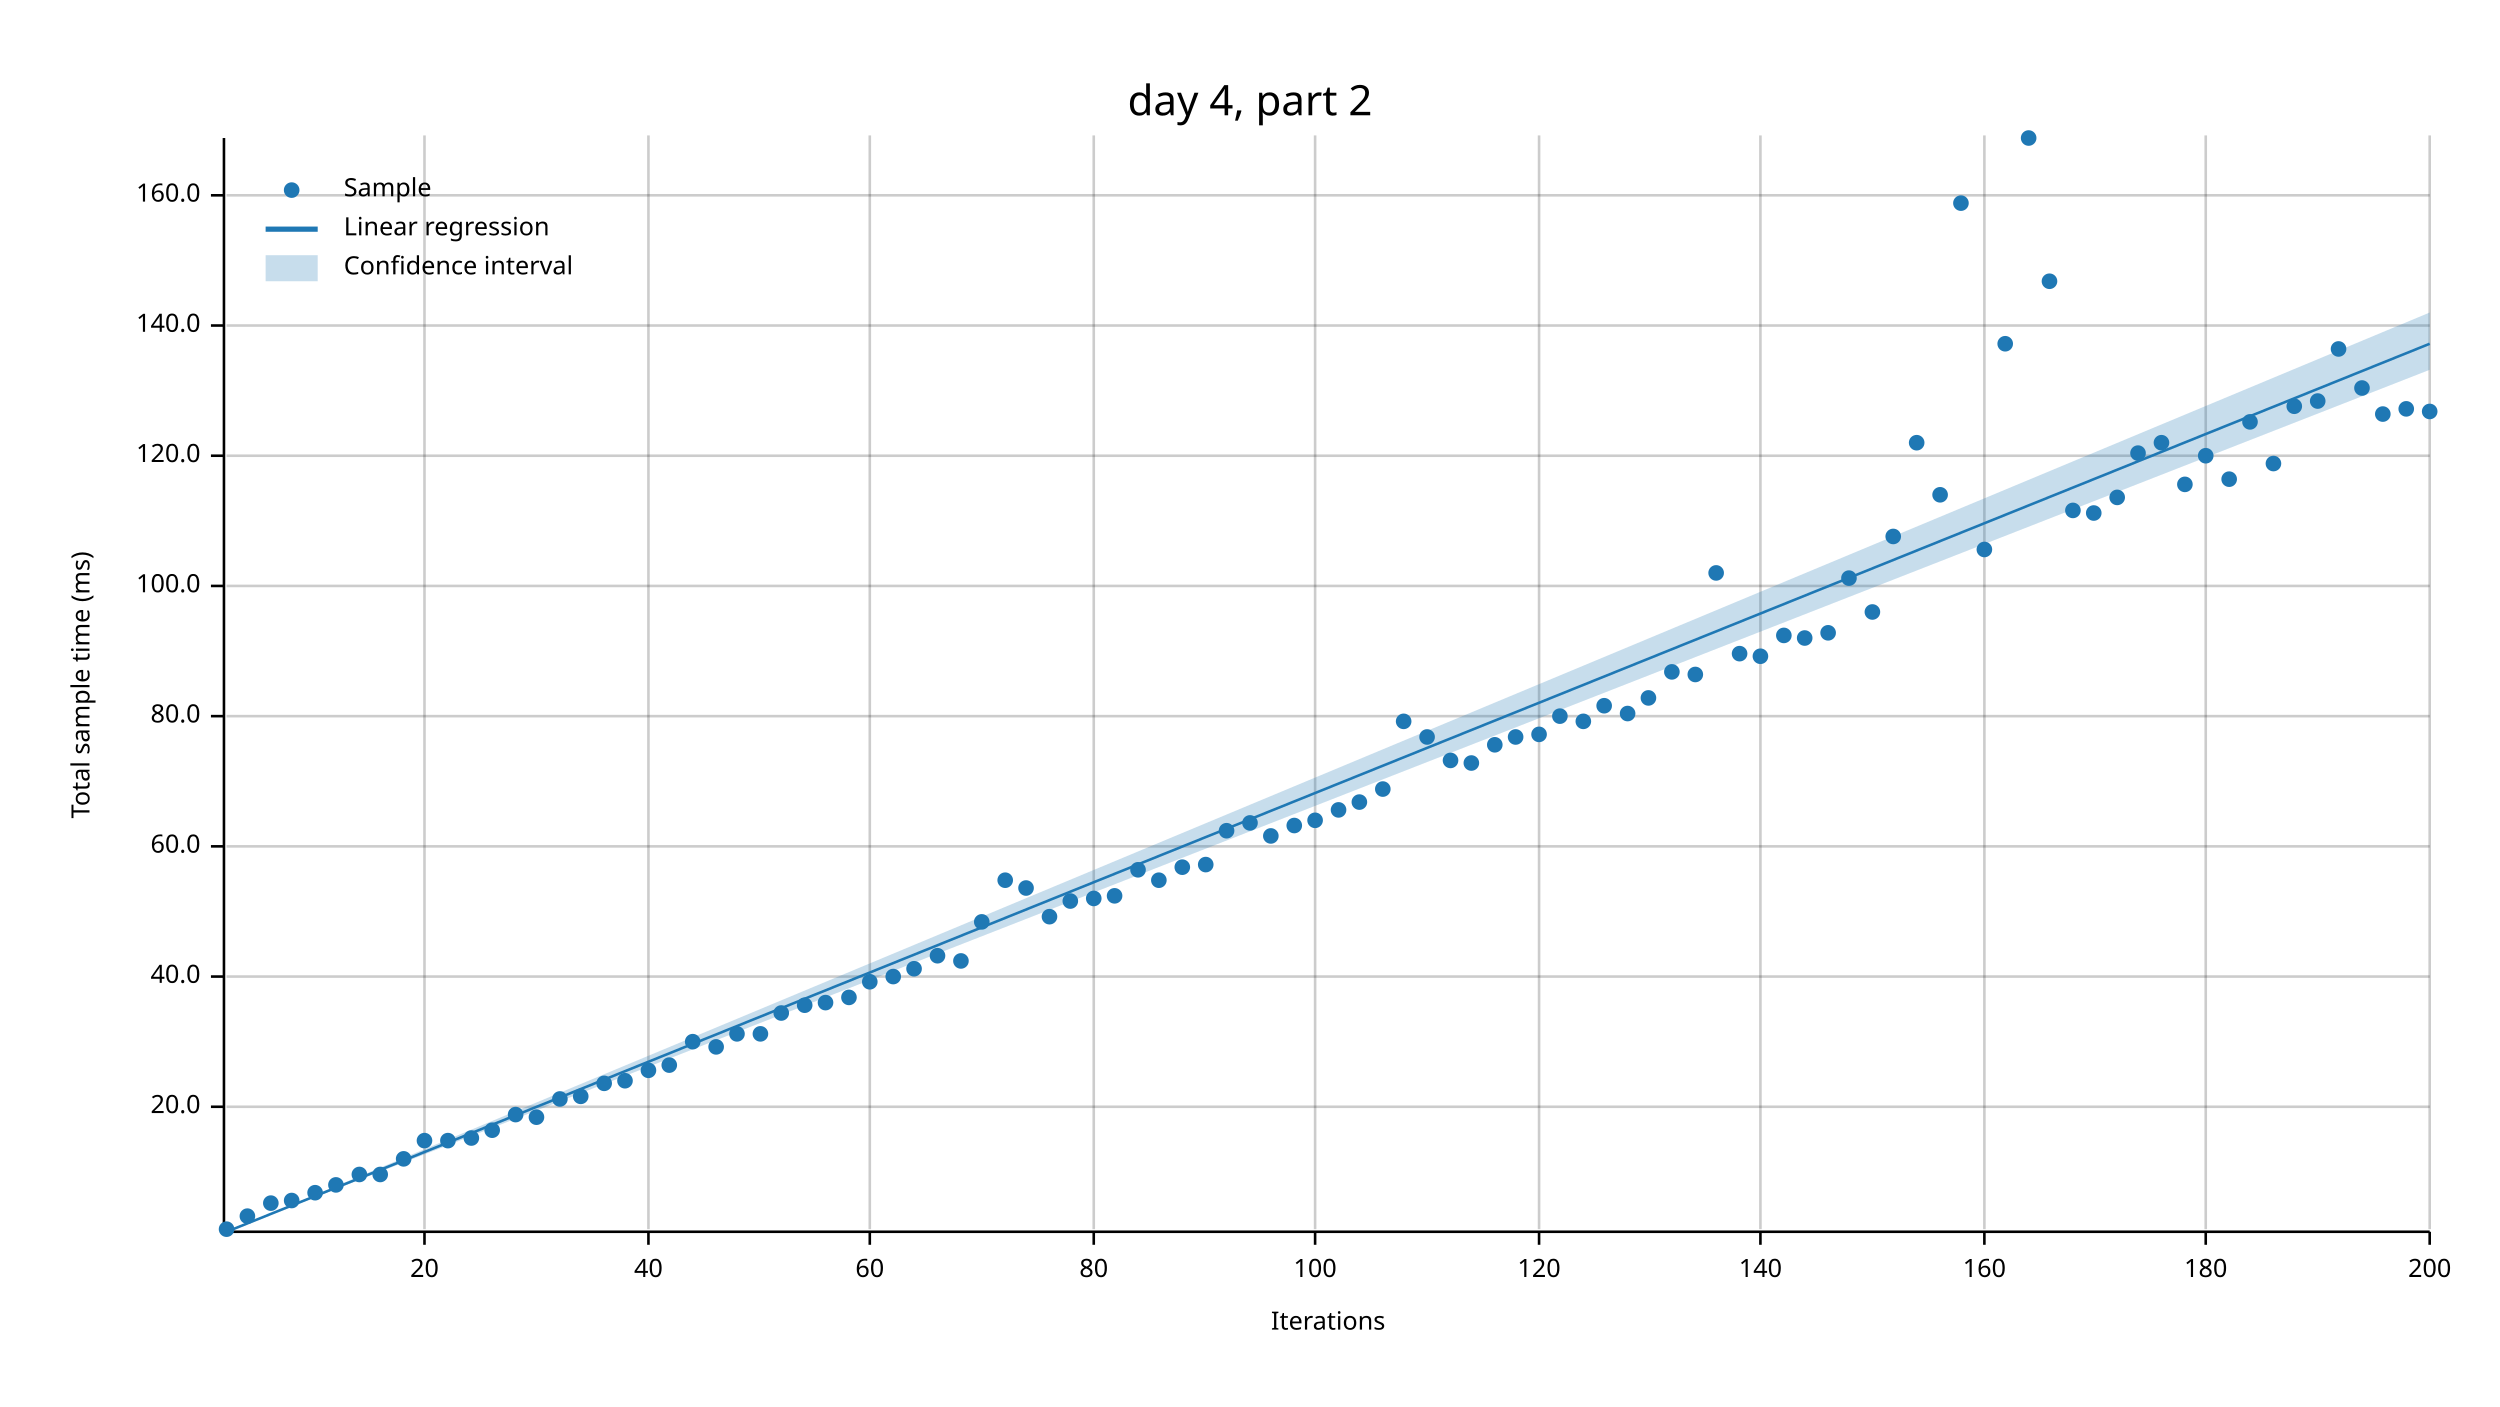
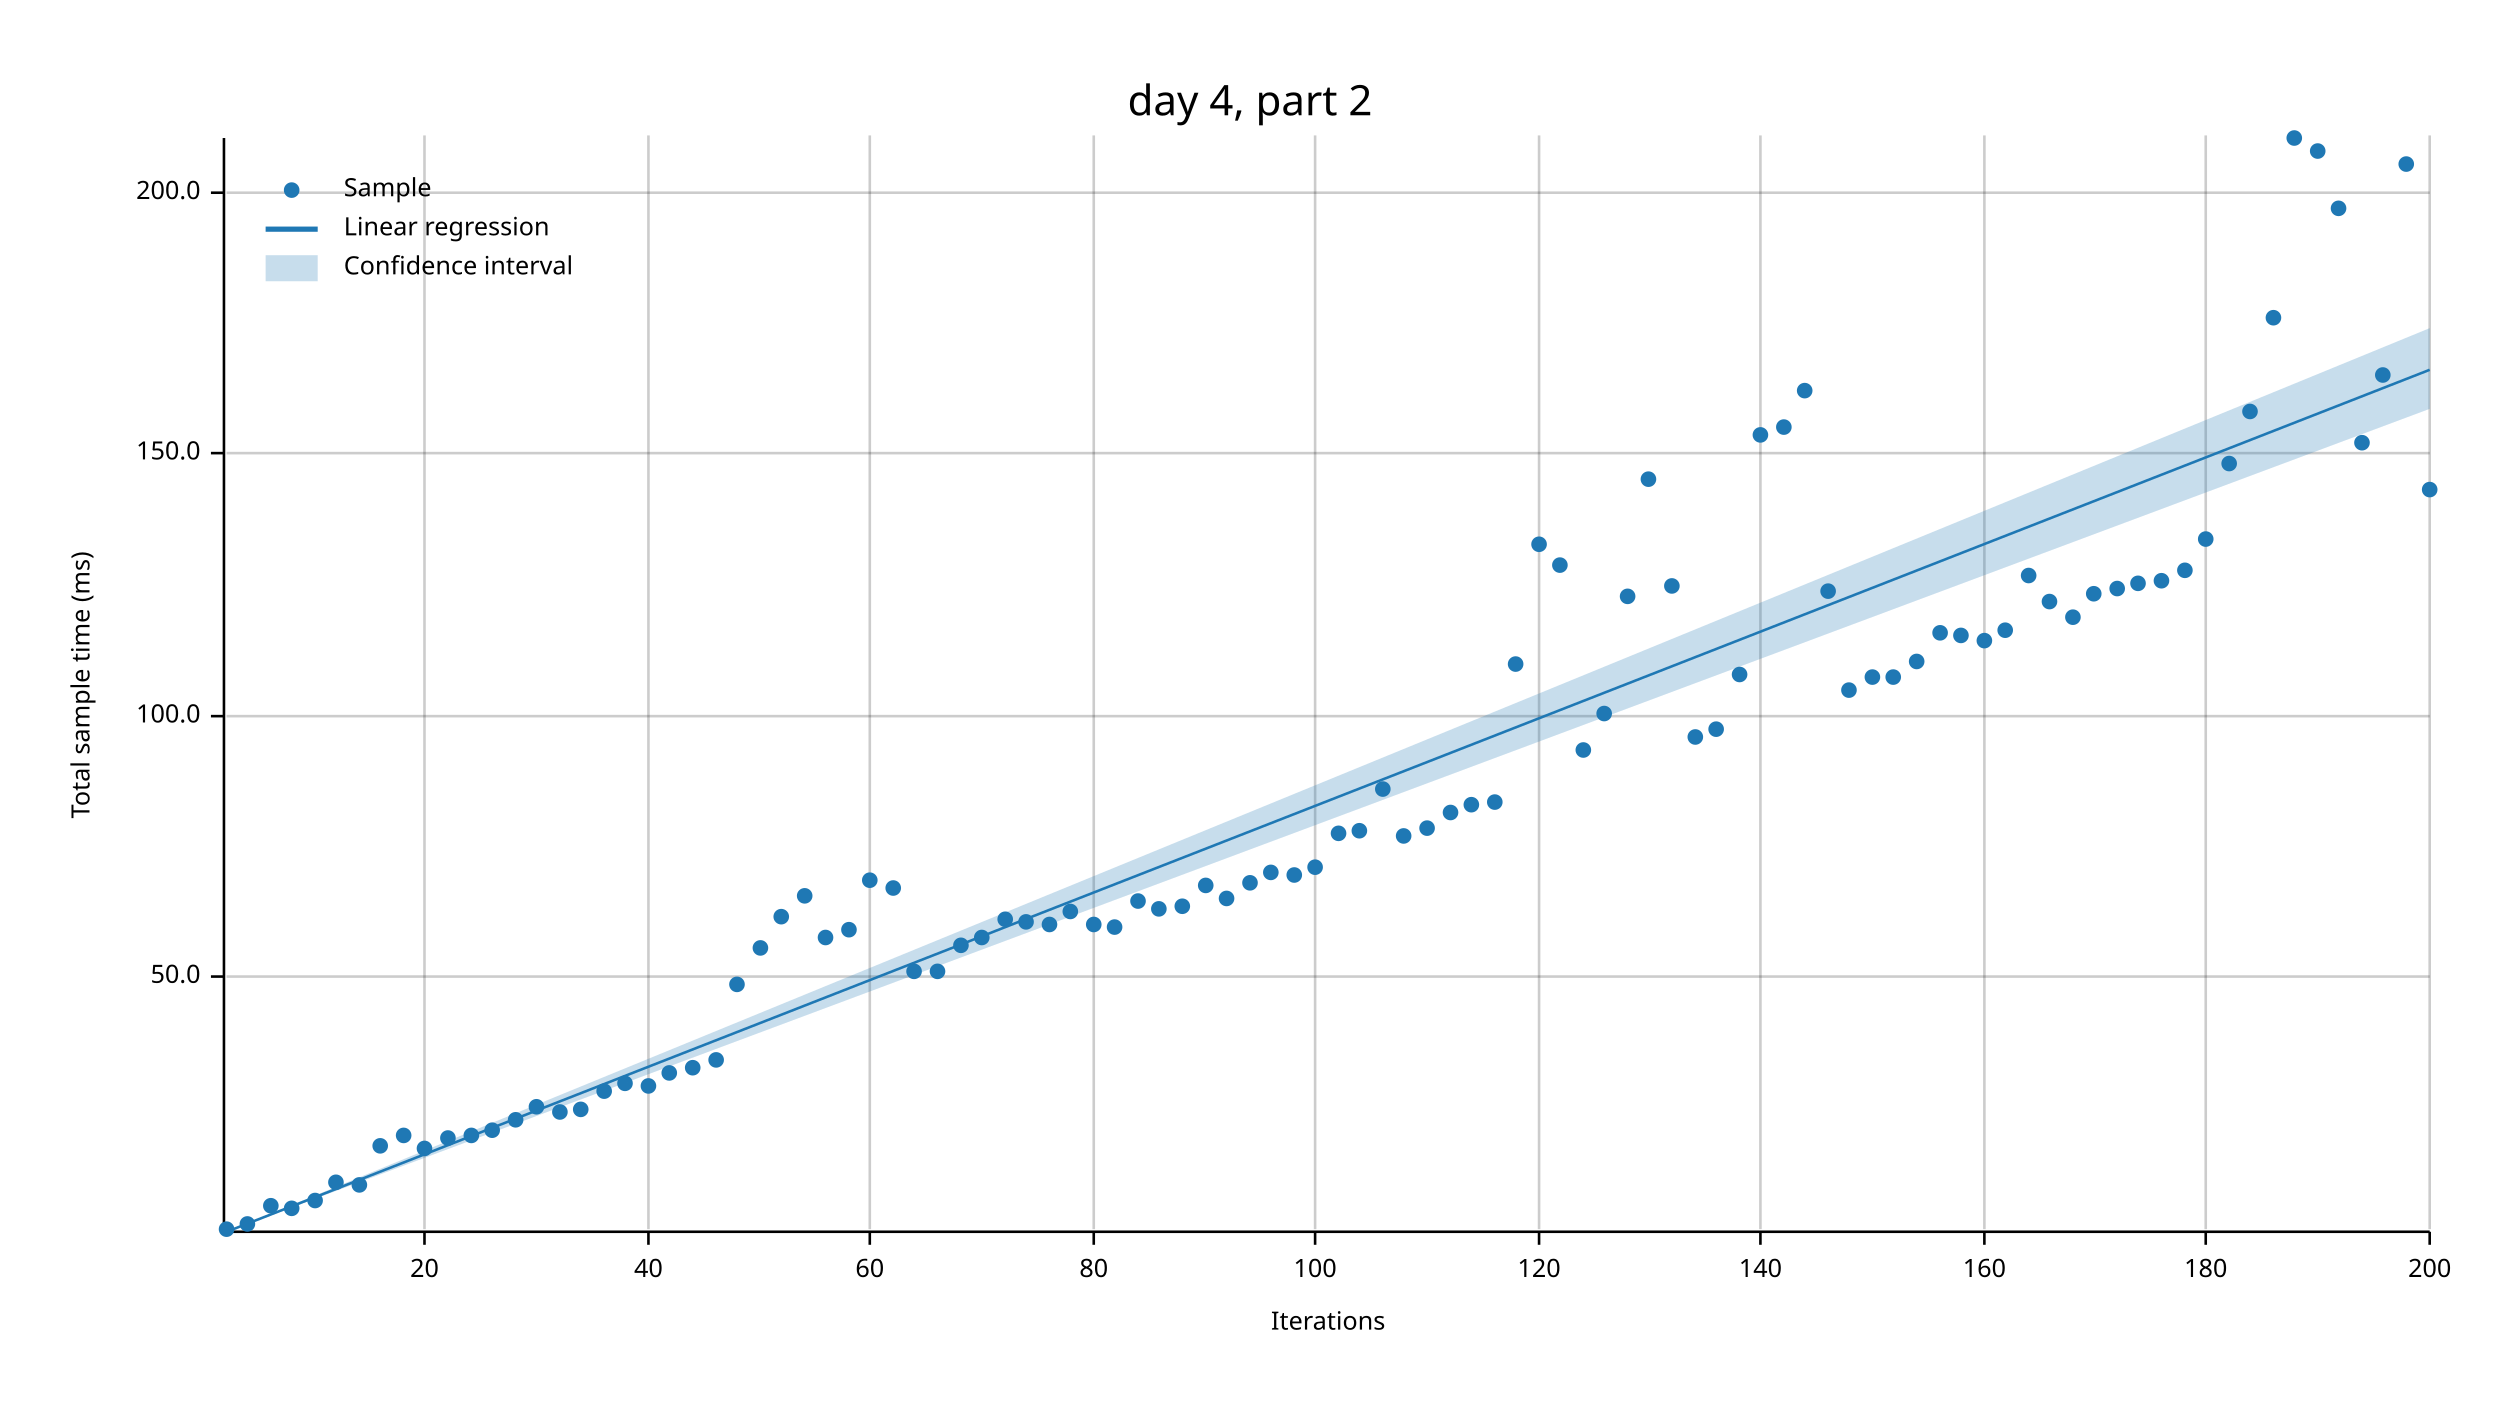
<svg xmlns="http://www.w3.org/2000/svg" width="960" height="540" viewBox="0 0 960 540">
  <text x="480" y="32" dy="0.76em" text-anchor="middle" font-family="sans-serif" font-size="16.129" opacity="1" fill="#000000">
day 4, part 2
</text>
  <text x="27" y="263" dy="0.76em" text-anchor="middle" font-family="sans-serif" font-size="9.677" opacity="1" fill="#000000" transform="rotate(270, 27, 263)">
Total sample time (ms)
</text>
  <text x="510" y="513" dy="-0.5ex" text-anchor="middle" font-family="sans-serif" font-size="9.677" opacity="1" fill="#000000">
Iterations
</text>
  <line opacity="0.2" stroke="#000000" stroke-width="1" x1="163" y1="472" x2="163" y2="52" />
  <line opacity="0.2" stroke="#000000" stroke-width="1" x1="249" y1="472" x2="249" y2="52" />
  <line opacity="0.2" stroke="#000000" stroke-width="1" x1="334" y1="472" x2="334" y2="52" />
  <line opacity="0.2" stroke="#000000" stroke-width="1" x1="420" y1="472" x2="420" y2="52" />
  <line opacity="0.2" stroke="#000000" stroke-width="1" x1="505" y1="472" x2="505" y2="52" />
  <line opacity="0.2" stroke="#000000" stroke-width="1" x1="591" y1="472" x2="591" y2="52" />
  <line opacity="0.2" stroke="#000000" stroke-width="1" x1="676" y1="472" x2="676" y2="52" />
  <line opacity="0.2" stroke="#000000" stroke-width="1" x1="762" y1="472" x2="762" y2="52" />
  <line opacity="0.2" stroke="#000000" stroke-width="1" x1="847" y1="472" x2="847" y2="52" />
  <line opacity="0.2" stroke="#000000" stroke-width="1" x1="933" y1="472" x2="933" y2="52" />
-   <line opacity="0.2" stroke="#000000" stroke-width="1" x1="87" y1="425" x2="933" y2="425" />
  <line opacity="0.2" stroke="#000000" stroke-width="1" x1="87" y1="375" x2="933" y2="375" />
-   <line opacity="0.2" stroke="#000000" stroke-width="1" x1="87" y1="325" x2="933" y2="325" />
  <line opacity="0.2" stroke="#000000" stroke-width="1" x1="87" y1="275" x2="933" y2="275" />
-   <line opacity="0.2" stroke="#000000" stroke-width="1" x1="87" y1="225" x2="933" y2="225" />
-   <line opacity="0.2" stroke="#000000" stroke-width="1" x1="87" y1="175" x2="933" y2="175" />
-   <line opacity="0.2" stroke="#000000" stroke-width="1" x1="87" y1="125" x2="933" y2="125" />
-   <line opacity="0.2" stroke="#000000" stroke-width="1" x1="87" y1="75" x2="933" y2="75" />
+   <line opacity="0.2" stroke="#000000" stroke-width="1" x1="87" y1="174" x2="933" y2="174" />
+   <line opacity="0.2" stroke="#000000" stroke-width="1" x1="87" y1="74" x2="933" y2="74" />
  <polyline fill="none" opacity="1" stroke="#000000" stroke-width="1" points="86,53 86,473 " />
-   <text x="77" y="425" dy="0.5ex" text-anchor="end" font-family="sans-serif" font-size="9.677" opacity="1" fill="#000000">
- 20.0
- </text>
-   <polyline fill="none" opacity="1" stroke="#000000" stroke-width="1" points="81,425 86,425 " />
  <text x="77" y="375" dy="0.5ex" text-anchor="end" font-family="sans-serif" font-size="9.677" opacity="1" fill="#000000">
- 40.0
+ 50.0
</text>
  <polyline fill="none" opacity="1" stroke="#000000" stroke-width="1" points="81,375 86,375 " />
-   <text x="77" y="325" dy="0.5ex" text-anchor="end" font-family="sans-serif" font-size="9.677" opacity="1" fill="#000000">
- 60.0
- </text>
-   <polyline fill="none" opacity="1" stroke="#000000" stroke-width="1" points="81,325 86,325 " />
  <text x="77" y="275" dy="0.5ex" text-anchor="end" font-family="sans-serif" font-size="9.677" opacity="1" fill="#000000">
- 80.0
+ 100.0
</text>
  <polyline fill="none" opacity="1" stroke="#000000" stroke-width="1" points="81,275 86,275 " />
-   <text x="77" y="225" dy="0.5ex" text-anchor="end" font-family="sans-serif" font-size="9.677" opacity="1" fill="#000000">
- 100.0
+   <text x="77" y="174" dy="0.5ex" text-anchor="end" font-family="sans-serif" font-size="9.677" opacity="1" fill="#000000">
+ 150.0
</text>
-   <polyline fill="none" opacity="1" stroke="#000000" stroke-width="1" points="81,225 86,225 " />
-   <text x="77" y="175" dy="0.5ex" text-anchor="end" font-family="sans-serif" font-size="9.677" opacity="1" fill="#000000">
- 120.0
+   <polyline fill="none" opacity="1" stroke="#000000" stroke-width="1" points="81,174 86,174 " />
+   <text x="77" y="74" dy="0.5ex" text-anchor="end" font-family="sans-serif" font-size="9.677" opacity="1" fill="#000000">
+ 200.0
</text>
-   <polyline fill="none" opacity="1" stroke="#000000" stroke-width="1" points="81,175 86,175 " />
-   <text x="77" y="125" dy="0.5ex" text-anchor="end" font-family="sans-serif" font-size="9.677" opacity="1" fill="#000000">
- 140.0
- </text>
-   <polyline fill="none" opacity="1" stroke="#000000" stroke-width="1" points="81,125 86,125 " />
-   <text x="77" y="75" dy="0.5ex" text-anchor="end" font-family="sans-serif" font-size="9.677" opacity="1" fill="#000000">
- 160.0
- </text>
-   <polyline fill="none" opacity="1" stroke="#000000" stroke-width="1" points="81,75 86,75 " />
+   <polyline fill="none" opacity="1" stroke="#000000" stroke-width="1" points="81,74 86,74 " />
  <polyline fill="none" opacity="1" stroke="#000000" stroke-width="1" points="87,473 933,473 " />
  <text x="163" y="483" dy="0.76em" text-anchor="middle" font-family="sans-serif" font-size="9.677" opacity="1" fill="#000000">
20
</text>
  <polyline fill="none" opacity="1" stroke="#000000" stroke-width="1" points="163,473 163,478 " />
  <text x="249" y="483" dy="0.76em" text-anchor="middle" font-family="sans-serif" font-size="9.677" opacity="1" fill="#000000">
40
</text>
  <polyline fill="none" opacity="1" stroke="#000000" stroke-width="1" points="249,473 249,478 " />
  <text x="334" y="483" dy="0.76em" text-anchor="middle" font-family="sans-serif" font-size="9.677" opacity="1" fill="#000000">
60
</text>
  <polyline fill="none" opacity="1" stroke="#000000" stroke-width="1" points="334,473 334,478 " />
  <text x="420" y="483" dy="0.76em" text-anchor="middle" font-family="sans-serif" font-size="9.677" opacity="1" fill="#000000">
80
</text>
  <polyline fill="none" opacity="1" stroke="#000000" stroke-width="1" points="420,473 420,478 " />
  <text x="505" y="483" dy="0.76em" text-anchor="middle" font-family="sans-serif" font-size="9.677" opacity="1" fill="#000000">
100
</text>
  <polyline fill="none" opacity="1" stroke="#000000" stroke-width="1" points="505,473 505,478 " />
  <text x="591" y="483" dy="0.76em" text-anchor="middle" font-family="sans-serif" font-size="9.677" opacity="1" fill="#000000">
120
</text>
  <polyline fill="none" opacity="1" stroke="#000000" stroke-width="1" points="591,473 591,478 " />
  <text x="676" y="483" dy="0.76em" text-anchor="middle" font-family="sans-serif" font-size="9.677" opacity="1" fill="#000000">
140
</text>
  <polyline fill="none" opacity="1" stroke="#000000" stroke-width="1" points="676,473 676,478 " />
  <text x="762" y="483" dy="0.76em" text-anchor="middle" font-family="sans-serif" font-size="9.677" opacity="1" fill="#000000">
160
</text>
  <polyline fill="none" opacity="1" stroke="#000000" stroke-width="1" points="762,473 762,478 " />
  <text x="847" y="483" dy="0.76em" text-anchor="middle" font-family="sans-serif" font-size="9.677" opacity="1" fill="#000000">
180
</text>
  <polyline fill="none" opacity="1" stroke="#000000" stroke-width="1" points="847,473 847,478 " />
  <text x="933" y="483" dy="0.76em" text-anchor="middle" font-family="sans-serif" font-size="9.677" opacity="1" fill="#000000">
200
</text>
  <polyline fill="none" opacity="1" stroke="#000000" stroke-width="1" points="933,473 933,478 " />
  <circle cx="87" cy="472" r="3" opacity="1" fill="#1F78B4" stroke="none" />
-   <circle cx="95" cy="467" r="3" opacity="1" fill="#1F78B4" stroke="none" />
-   <circle cx="104" cy="462" r="3" opacity="1" fill="#1F78B4" stroke="none" />
-   <circle cx="112" cy="461" r="3" opacity="1" fill="#1F78B4" stroke="none" />
-   <circle cx="121" cy="458" r="3" opacity="1" fill="#1F78B4" stroke="none" />
-   <circle cx="129" cy="455" r="3" opacity="1" fill="#1F78B4" stroke="none" />
-   <circle cx="138" cy="451" r="3" opacity="1" fill="#1F78B4" stroke="none" />
-   <circle cx="146" cy="451" r="3" opacity="1" fill="#1F78B4" stroke="none" />
-   <circle cx="155" cy="445" r="3" opacity="1" fill="#1F78B4" stroke="none" />
-   <circle cx="163" cy="438" r="3" opacity="1" fill="#1F78B4" stroke="none" />
-   <circle cx="172" cy="438" r="3" opacity="1" fill="#1F78B4" stroke="none" />
-   <circle cx="181" cy="437" r="3" opacity="1" fill="#1F78B4" stroke="none" />
+   <circle cx="95" cy="470" r="3" opacity="1" fill="#1F78B4" stroke="none" />
+   <circle cx="104" cy="463" r="3" opacity="1" fill="#1F78B4" stroke="none" />
+   <circle cx="112" cy="464" r="3" opacity="1" fill="#1F78B4" stroke="none" />
+   <circle cx="121" cy="461" r="3" opacity="1" fill="#1F78B4" stroke="none" />
+   <circle cx="129" cy="454" r="3" opacity="1" fill="#1F78B4" stroke="none" />
+   <circle cx="138" cy="455" r="3" opacity="1" fill="#1F78B4" stroke="none" />
+   <circle cx="146" cy="440" r="3" opacity="1" fill="#1F78B4" stroke="none" />
+   <circle cx="155" cy="436" r="3" opacity="1" fill="#1F78B4" stroke="none" />
+   <circle cx="163" cy="441" r="3" opacity="1" fill="#1F78B4" stroke="none" />
+   <circle cx="172" cy="437" r="3" opacity="1" fill="#1F78B4" stroke="none" />
+   <circle cx="181" cy="436" r="3" opacity="1" fill="#1F78B4" stroke="none" />
  <circle cx="189" cy="434" r="3" opacity="1" fill="#1F78B4" stroke="none" />
-   <circle cx="198" cy="428" r="3" opacity="1" fill="#1F78B4" stroke="none" />
-   <circle cx="206" cy="429" r="3" opacity="1" fill="#1F78B4" stroke="none" />
-   <circle cx="215" cy="422" r="3" opacity="1" fill="#1F78B4" stroke="none" />
-   <circle cx="223" cy="421" r="3" opacity="1" fill="#1F78B4" stroke="none" />
-   <circle cx="232" cy="416" r="3" opacity="1" fill="#1F78B4" stroke="none" />
-   <circle cx="240" cy="415" r="3" opacity="1" fill="#1F78B4" stroke="none" />
-   <circle cx="249" cy="411" r="3" opacity="1" fill="#1F78B4" stroke="none" />
-   <circle cx="257" cy="409" r="3" opacity="1" fill="#1F78B4" stroke="none" />
-   <circle cx="266" cy="400" r="3" opacity="1" fill="#1F78B4" stroke="none" />
-   <circle cx="275" cy="402" r="3" opacity="1" fill="#1F78B4" stroke="none" />
-   <circle cx="283" cy="397" r="3" opacity="1" fill="#1F78B4" stroke="none" />
-   <circle cx="292" cy="397" r="3" opacity="1" fill="#1F78B4" stroke="none" />
-   <circle cx="300" cy="389" r="3" opacity="1" fill="#1F78B4" stroke="none" />
-   <circle cx="309" cy="386" r="3" opacity="1" fill="#1F78B4" stroke="none" />
-   <circle cx="317" cy="385" r="3" opacity="1" fill="#1F78B4" stroke="none" />
-   <circle cx="326" cy="383" r="3" opacity="1" fill="#1F78B4" stroke="none" />
-   <circle cx="334" cy="377" r="3" opacity="1" fill="#1F78B4" stroke="none" />
-   <circle cx="343" cy="375" r="3" opacity="1" fill="#1F78B4" stroke="none" />
-   <circle cx="351" cy="372" r="3" opacity="1" fill="#1F78B4" stroke="none" />
-   <circle cx="360" cy="367" r="3" opacity="1" fill="#1F78B4" stroke="none" />
-   <circle cx="369" cy="369" r="3" opacity="1" fill="#1F78B4" stroke="none" />
-   <circle cx="377" cy="354" r="3" opacity="1" fill="#1F78B4" stroke="none" />
-   <circle cx="386" cy="338" r="3" opacity="1" fill="#1F78B4" stroke="none" />
-   <circle cx="394" cy="341" r="3" opacity="1" fill="#1F78B4" stroke="none" />
-   <circle cx="403" cy="352" r="3" opacity="1" fill="#1F78B4" stroke="none" />
-   <circle cx="411" cy="346" r="3" opacity="1" fill="#1F78B4" stroke="none" />
-   <circle cx="420" cy="345" r="3" opacity="1" fill="#1F78B4" stroke="none" />
-   <circle cx="428" cy="344" r="3" opacity="1" fill="#1F78B4" stroke="none" />
-   <circle cx="437" cy="334" r="3" opacity="1" fill="#1F78B4" stroke="none" />
-   <circle cx="445" cy="338" r="3" opacity="1" fill="#1F78B4" stroke="none" />
-   <circle cx="454" cy="333" r="3" opacity="1" fill="#1F78B4" stroke="none" />
-   <circle cx="463" cy="332" r="3" opacity="1" fill="#1F78B4" stroke="none" />
-   <circle cx="471" cy="319" r="3" opacity="1" fill="#1F78B4" stroke="none" />
-   <circle cx="480" cy="316" r="3" opacity="1" fill="#1F78B4" stroke="none" />
-   <circle cx="488" cy="321" r="3" opacity="1" fill="#1F78B4" stroke="none" />
-   <circle cx="497" cy="317" r="3" opacity="1" fill="#1F78B4" stroke="none" />
-   <circle cx="505" cy="315" r="3" opacity="1" fill="#1F78B4" stroke="none" />
-   <circle cx="514" cy="311" r="3" opacity="1" fill="#1F78B4" stroke="none" />
-   <circle cx="522" cy="308" r="3" opacity="1" fill="#1F78B4" stroke="none" />
+   <circle cx="198" cy="430" r="3" opacity="1" fill="#1F78B4" stroke="none" />
+   <circle cx="206" cy="425" r="3" opacity="1" fill="#1F78B4" stroke="none" />
+   <circle cx="215" cy="427" r="3" opacity="1" fill="#1F78B4" stroke="none" />
+   <circle cx="223" cy="426" r="3" opacity="1" fill="#1F78B4" stroke="none" />
+   <circle cx="232" cy="419" r="3" opacity="1" fill="#1F78B4" stroke="none" />
+   <circle cx="240" cy="416" r="3" opacity="1" fill="#1F78B4" stroke="none" />
+   <circle cx="249" cy="417" r="3" opacity="1" fill="#1F78B4" stroke="none" />
+   <circle cx="257" cy="412" r="3" opacity="1" fill="#1F78B4" stroke="none" />
+   <circle cx="266" cy="410" r="3" opacity="1" fill="#1F78B4" stroke="none" />
+   <circle cx="275" cy="407" r="3" opacity="1" fill="#1F78B4" stroke="none" />
+   <circle cx="283" cy="378" r="3" opacity="1" fill="#1F78B4" stroke="none" />
+   <circle cx="292" cy="364" r="3" opacity="1" fill="#1F78B4" stroke="none" />
+   <circle cx="300" cy="352" r="3" opacity="1" fill="#1F78B4" stroke="none" />
+   <circle cx="309" cy="344" r="3" opacity="1" fill="#1F78B4" stroke="none" />
+   <circle cx="317" cy="360" r="3" opacity="1" fill="#1F78B4" stroke="none" />
+   <circle cx="326" cy="357" r="3" opacity="1" fill="#1F78B4" stroke="none" />
+   <circle cx="334" cy="338" r="3" opacity="1" fill="#1F78B4" stroke="none" />
+   <circle cx="343" cy="341" r="3" opacity="1" fill="#1F78B4" stroke="none" />
+   <circle cx="351" cy="373" r="3" opacity="1" fill="#1F78B4" stroke="none" />
+   <circle cx="360" cy="373" r="3" opacity="1" fill="#1F78B4" stroke="none" />
+   <circle cx="369" cy="363" r="3" opacity="1" fill="#1F78B4" stroke="none" />
+   <circle cx="377" cy="360" r="3" opacity="1" fill="#1F78B4" stroke="none" />
+   <circle cx="386" cy="353" r="3" opacity="1" fill="#1F78B4" stroke="none" />
+   <circle cx="394" cy="354" r="3" opacity="1" fill="#1F78B4" stroke="none" />
+   <circle cx="403" cy="355" r="3" opacity="1" fill="#1F78B4" stroke="none" />
+   <circle cx="411" cy="350" r="3" opacity="1" fill="#1F78B4" stroke="none" />
+   <circle cx="420" cy="355" r="3" opacity="1" fill="#1F78B4" stroke="none" />
+   <circle cx="428" cy="356" r="3" opacity="1" fill="#1F78B4" stroke="none" />
+   <circle cx="437" cy="346" r="3" opacity="1" fill="#1F78B4" stroke="none" />
+   <circle cx="445" cy="349" r="3" opacity="1" fill="#1F78B4" stroke="none" />
+   <circle cx="454" cy="348" r="3" opacity="1" fill="#1F78B4" stroke="none" />
+   <circle cx="463" cy="340" r="3" opacity="1" fill="#1F78B4" stroke="none" />
+   <circle cx="471" cy="345" r="3" opacity="1" fill="#1F78B4" stroke="none" />
+   <circle cx="480" cy="339" r="3" opacity="1" fill="#1F78B4" stroke="none" />
+   <circle cx="488" cy="335" r="3" opacity="1" fill="#1F78B4" stroke="none" />
+   <circle cx="497" cy="336" r="3" opacity="1" fill="#1F78B4" stroke="none" />
+   <circle cx="505" cy="333" r="3" opacity="1" fill="#1F78B4" stroke="none" />
+   <circle cx="514" cy="320" r="3" opacity="1" fill="#1F78B4" stroke="none" />
+   <circle cx="522" cy="319" r="3" opacity="1" fill="#1F78B4" stroke="none" />
  <circle cx="531" cy="303" r="3" opacity="1" fill="#1F78B4" stroke="none" />
-   <circle cx="539" cy="277" r="3" opacity="1" fill="#1F78B4" stroke="none" />
-   <circle cx="548" cy="283" r="3" opacity="1" fill="#1F78B4" stroke="none" />
-   <circle cx="557" cy="292" r="3" opacity="1" fill="#1F78B4" stroke="none" />
-   <circle cx="565" cy="293" r="3" opacity="1" fill="#1F78B4" stroke="none" />
-   <circle cx="574" cy="286" r="3" opacity="1" fill="#1F78B4" stroke="none" />
-   <circle cx="582" cy="283" r="3" opacity="1" fill="#1F78B4" stroke="none" />
-   <circle cx="591" cy="282" r="3" opacity="1" fill="#1F78B4" stroke="none" />
-   <circle cx="599" cy="275" r="3" opacity="1" fill="#1F78B4" stroke="none" />
-   <circle cx="608" cy="277" r="3" opacity="1" fill="#1F78B4" stroke="none" />
-   <circle cx="616" cy="271" r="3" opacity="1" fill="#1F78B4" stroke="none" />
-   <circle cx="625" cy="274" r="3" opacity="1" fill="#1F78B4" stroke="none" />
-   <circle cx="633" cy="268" r="3" opacity="1" fill="#1F78B4" stroke="none" />
-   <circle cx="642" cy="258" r="3" opacity="1" fill="#1F78B4" stroke="none" />
-   <circle cx="651" cy="259" r="3" opacity="1" fill="#1F78B4" stroke="none" />
-   <circle cx="659" cy="220" r="3" opacity="1" fill="#1F78B4" stroke="none" />
-   <circle cx="668" cy="251" r="3" opacity="1" fill="#1F78B4" stroke="none" />
-   <circle cx="676" cy="252" r="3" opacity="1" fill="#1F78B4" stroke="none" />
-   <circle cx="685" cy="244" r="3" opacity="1" fill="#1F78B4" stroke="none" />
-   <circle cx="693" cy="245" r="3" opacity="1" fill="#1F78B4" stroke="none" />
-   <circle cx="702" cy="243" r="3" opacity="1" fill="#1F78B4" stroke="none" />
-   <circle cx="710" cy="222" r="3" opacity="1" fill="#1F78B4" stroke="none" />
-   <circle cx="719" cy="235" r="3" opacity="1" fill="#1F78B4" stroke="none" />
-   <circle cx="727" cy="206" r="3" opacity="1" fill="#1F78B4" stroke="none" />
-   <circle cx="736" cy="170" r="3" opacity="1" fill="#1F78B4" stroke="none" />
-   <circle cx="745" cy="190" r="3" opacity="1" fill="#1F78B4" stroke="none" />
-   <circle cx="753" cy="78" r="3" opacity="1" fill="#1F78B4" stroke="none" />
-   <circle cx="762" cy="211" r="3" opacity="1" fill="#1F78B4" stroke="none" />
-   <circle cx="770" cy="132" r="3" opacity="1" fill="#1F78B4" stroke="none" />
-   <circle cx="779" cy="53" r="3" opacity="1" fill="#1F78B4" stroke="none" />
-   <circle cx="787" cy="108" r="3" opacity="1" fill="#1F78B4" stroke="none" />
-   <circle cx="796" cy="196" r="3" opacity="1" fill="#1F78B4" stroke="none" />
-   <circle cx="804" cy="197" r="3" opacity="1" fill="#1F78B4" stroke="none" />
-   <circle cx="813" cy="191" r="3" opacity="1" fill="#1F78B4" stroke="none" />
-   <circle cx="821" cy="174" r="3" opacity="1" fill="#1F78B4" stroke="none" />
-   <circle cx="830" cy="170" r="3" opacity="1" fill="#1F78B4" stroke="none" />
-   <circle cx="839" cy="186" r="3" opacity="1" fill="#1F78B4" stroke="none" />
-   <circle cx="847" cy="175" r="3" opacity="1" fill="#1F78B4" stroke="none" />
-   <circle cx="856" cy="184" r="3" opacity="1" fill="#1F78B4" stroke="none" />
-   <circle cx="864" cy="162" r="3" opacity="1" fill="#1F78B4" stroke="none" />
-   <circle cx="873" cy="178" r="3" opacity="1" fill="#1F78B4" stroke="none" />
-   <circle cx="881" cy="156" r="3" opacity="1" fill="#1F78B4" stroke="none" />
-   <circle cx="890" cy="154" r="3" opacity="1" fill="#1F78B4" stroke="none" />
-   <circle cx="898" cy="134" r="3" opacity="1" fill="#1F78B4" stroke="none" />
-   <circle cx="907" cy="149" r="3" opacity="1" fill="#1F78B4" stroke="none" />
-   <circle cx="915" cy="159" r="3" opacity="1" fill="#1F78B4" stroke="none" />
-   <circle cx="924" cy="157" r="3" opacity="1" fill="#1F78B4" stroke="none" />
-   <circle cx="933" cy="158" r="3" opacity="1" fill="#1F78B4" stroke="none" />
-   <polyline fill="none" opacity="1" stroke="#1F78B4" stroke-width="1" points="87,473 933,132 " />
-   <polygon opacity="0.25" fill="#1F78B4" points="87,473 933,142 933,120 " />
+   <circle cx="539" cy="321" r="3" opacity="1" fill="#1F78B4" stroke="none" />
+   <circle cx="548" cy="318" r="3" opacity="1" fill="#1F78B4" stroke="none" />
+   <circle cx="557" cy="312" r="3" opacity="1" fill="#1F78B4" stroke="none" />
+   <circle cx="565" cy="309" r="3" opacity="1" fill="#1F78B4" stroke="none" />
+   <circle cx="574" cy="308" r="3" opacity="1" fill="#1F78B4" stroke="none" />
+   <circle cx="582" cy="255" r="3" opacity="1" fill="#1F78B4" stroke="none" />
+   <circle cx="591" cy="209" r="3" opacity="1" fill="#1F78B4" stroke="none" />
+   <circle cx="599" cy="217" r="3" opacity="1" fill="#1F78B4" stroke="none" />
+   <circle cx="608" cy="288" r="3" opacity="1" fill="#1F78B4" stroke="none" />
+   <circle cx="616" cy="274" r="3" opacity="1" fill="#1F78B4" stroke="none" />
+   <circle cx="625" cy="229" r="3" opacity="1" fill="#1F78B4" stroke="none" />
+   <circle cx="633" cy="184" r="3" opacity="1" fill="#1F78B4" stroke="none" />
+   <circle cx="642" cy="225" r="3" opacity="1" fill="#1F78B4" stroke="none" />
+   <circle cx="651" cy="283" r="3" opacity="1" fill="#1F78B4" stroke="none" />
+   <circle cx="659" cy="280" r="3" opacity="1" fill="#1F78B4" stroke="none" />
+   <circle cx="668" cy="259" r="3" opacity="1" fill="#1F78B4" stroke="none" />
+   <circle cx="676" cy="167" r="3" opacity="1" fill="#1F78B4" stroke="none" />
+   <circle cx="685" cy="164" r="3" opacity="1" fill="#1F78B4" stroke="none" />
+   <circle cx="693" cy="150" r="3" opacity="1" fill="#1F78B4" stroke="none" />
+   <circle cx="702" cy="227" r="3" opacity="1" fill="#1F78B4" stroke="none" />
+   <circle cx="710" cy="265" r="3" opacity="1" fill="#1F78B4" stroke="none" />
+   <circle cx="719" cy="260" r="3" opacity="1" fill="#1F78B4" stroke="none" />
+   <circle cx="727" cy="260" r="3" opacity="1" fill="#1F78B4" stroke="none" />
+   <circle cx="736" cy="254" r="3" opacity="1" fill="#1F78B4" stroke="none" />
+   <circle cx="745" cy="243" r="3" opacity="1" fill="#1F78B4" stroke="none" />
+   <circle cx="753" cy="244" r="3" opacity="1" fill="#1F78B4" stroke="none" />
+   <circle cx="762" cy="246" r="3" opacity="1" fill="#1F78B4" stroke="none" />
+   <circle cx="770" cy="242" r="3" opacity="1" fill="#1F78B4" stroke="none" />
+   <circle cx="779" cy="221" r="3" opacity="1" fill="#1F78B4" stroke="none" />
+   <circle cx="787" cy="231" r="3" opacity="1" fill="#1F78B4" stroke="none" />
+   <circle cx="796" cy="237" r="3" opacity="1" fill="#1F78B4" stroke="none" />
+   <circle cx="804" cy="228" r="3" opacity="1" fill="#1F78B4" stroke="none" />
+   <circle cx="813" cy="226" r="3" opacity="1" fill="#1F78B4" stroke="none" />
+   <circle cx="821" cy="224" r="3" opacity="1" fill="#1F78B4" stroke="none" />
+   <circle cx="830" cy="223" r="3" opacity="1" fill="#1F78B4" stroke="none" />
+   <circle cx="839" cy="219" r="3" opacity="1" fill="#1F78B4" stroke="none" />
+   <circle cx="847" cy="207" r="3" opacity="1" fill="#1F78B4" stroke="none" />
+   <circle cx="856" cy="178" r="3" opacity="1" fill="#1F78B4" stroke="none" />
+   <circle cx="864" cy="158" r="3" opacity="1" fill="#1F78B4" stroke="none" />
+   <circle cx="873" cy="122" r="3" opacity="1" fill="#1F78B4" stroke="none" />
+   <circle cx="881" cy="53" r="3" opacity="1" fill="#1F78B4" stroke="none" />
+   <circle cx="890" cy="58" r="3" opacity="1" fill="#1F78B4" stroke="none" />
+   <circle cx="898" cy="80" r="3" opacity="1" fill="#1F78B4" stroke="none" />
+   <circle cx="907" cy="170" r="3" opacity="1" fill="#1F78B4" stroke="none" />
+   <circle cx="915" cy="144" r="3" opacity="1" fill="#1F78B4" stroke="none" />
+   <circle cx="924" cy="63" r="3" opacity="1" fill="#1F78B4" stroke="none" />
+   <circle cx="933" cy="188" r="3" opacity="1" fill="#1F78B4" stroke="none" />
+   <polyline fill="none" opacity="1" stroke="#1F78B4" stroke-width="1" points="87,473 933,142 " />
+   <polygon opacity="0.25" fill="#1F78B4" points="87,473 933,157 933,126 " />
  <text x="132" y="68" dy="0.76em" text-anchor="start" font-family="sans-serif" font-size="9.677" opacity="1" fill="#000000">
Sample
</text>
  <text x="132" y="83" dy="0.76em" text-anchor="start" font-family="sans-serif" font-size="9.677" opacity="1" fill="#000000">
Linear regression
</text>
  <text x="132" y="98" dy="0.76em" text-anchor="start" font-family="sans-serif" font-size="9.677" opacity="1" fill="#000000">
Confidence interval
</text>
  <circle cx="112" cy="73" r="3" opacity="1" fill="#1F78B4" stroke="none" />
  <polyline fill="none" opacity="1" stroke="#1F78B4" stroke-width="2" points="102,88 122,88 " />
  <rect x="102" y="98" width="20" height="10" opacity="0.25" fill="#1F78B4" stroke="none" />
</svg>
